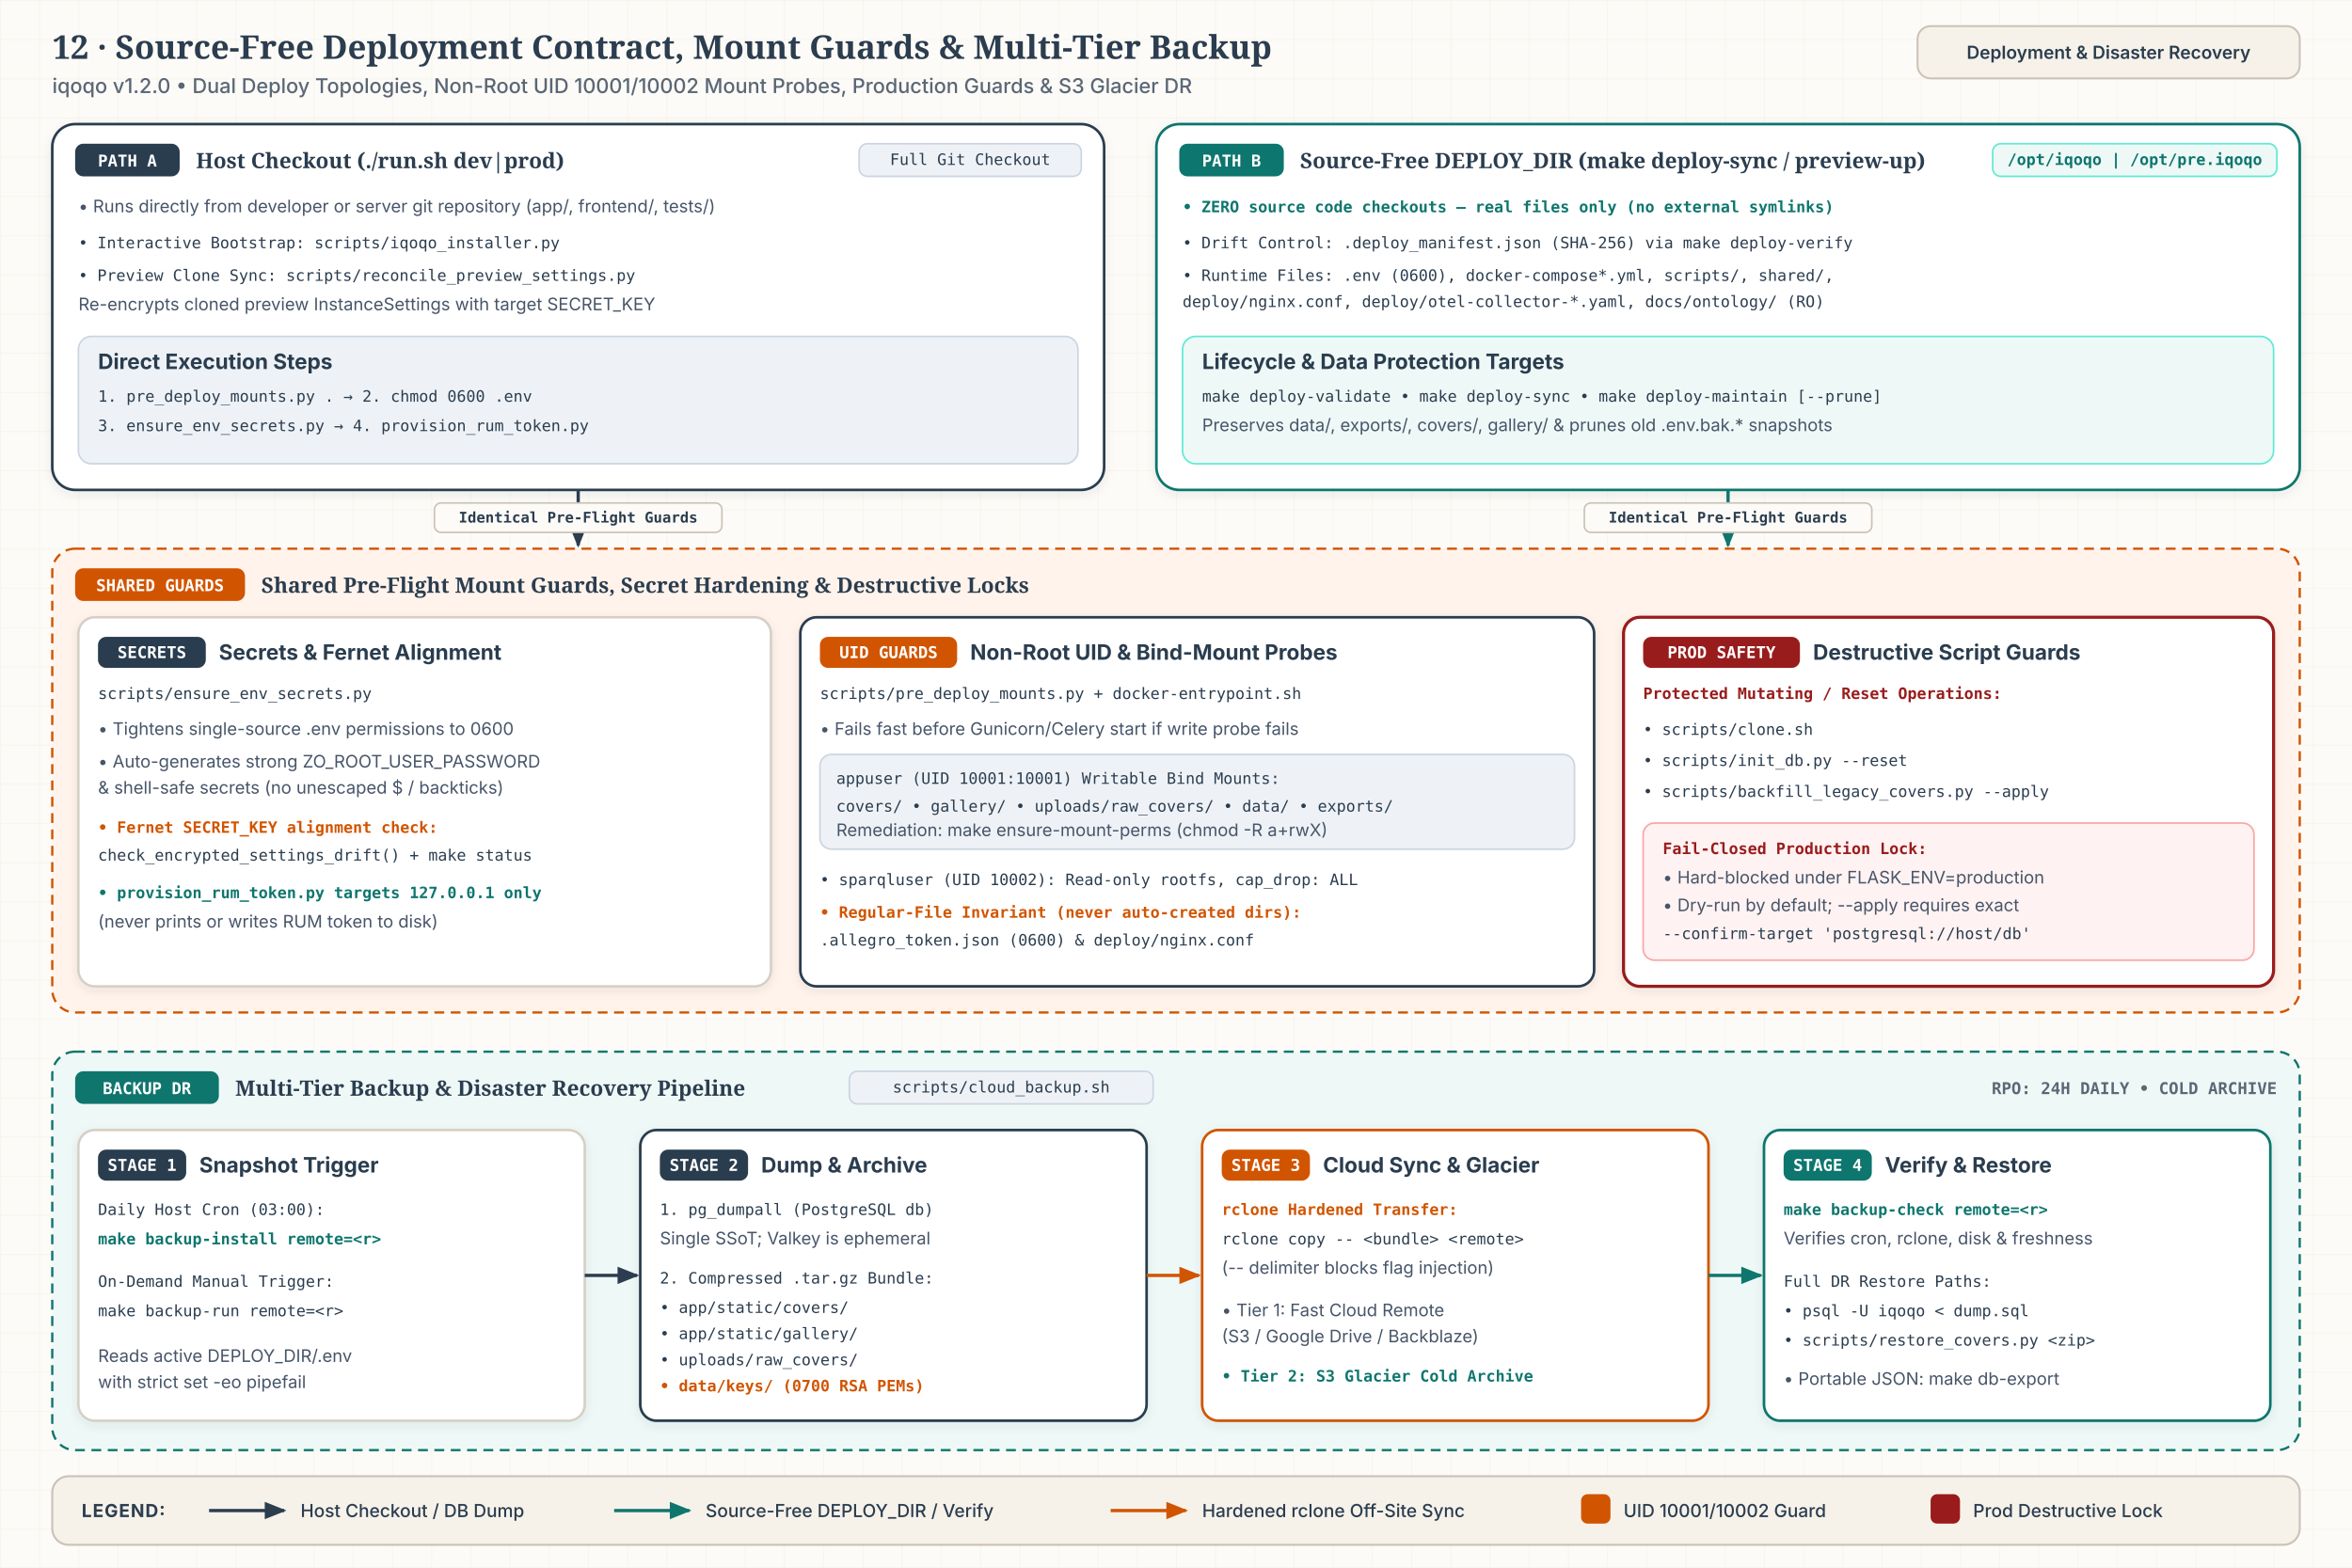
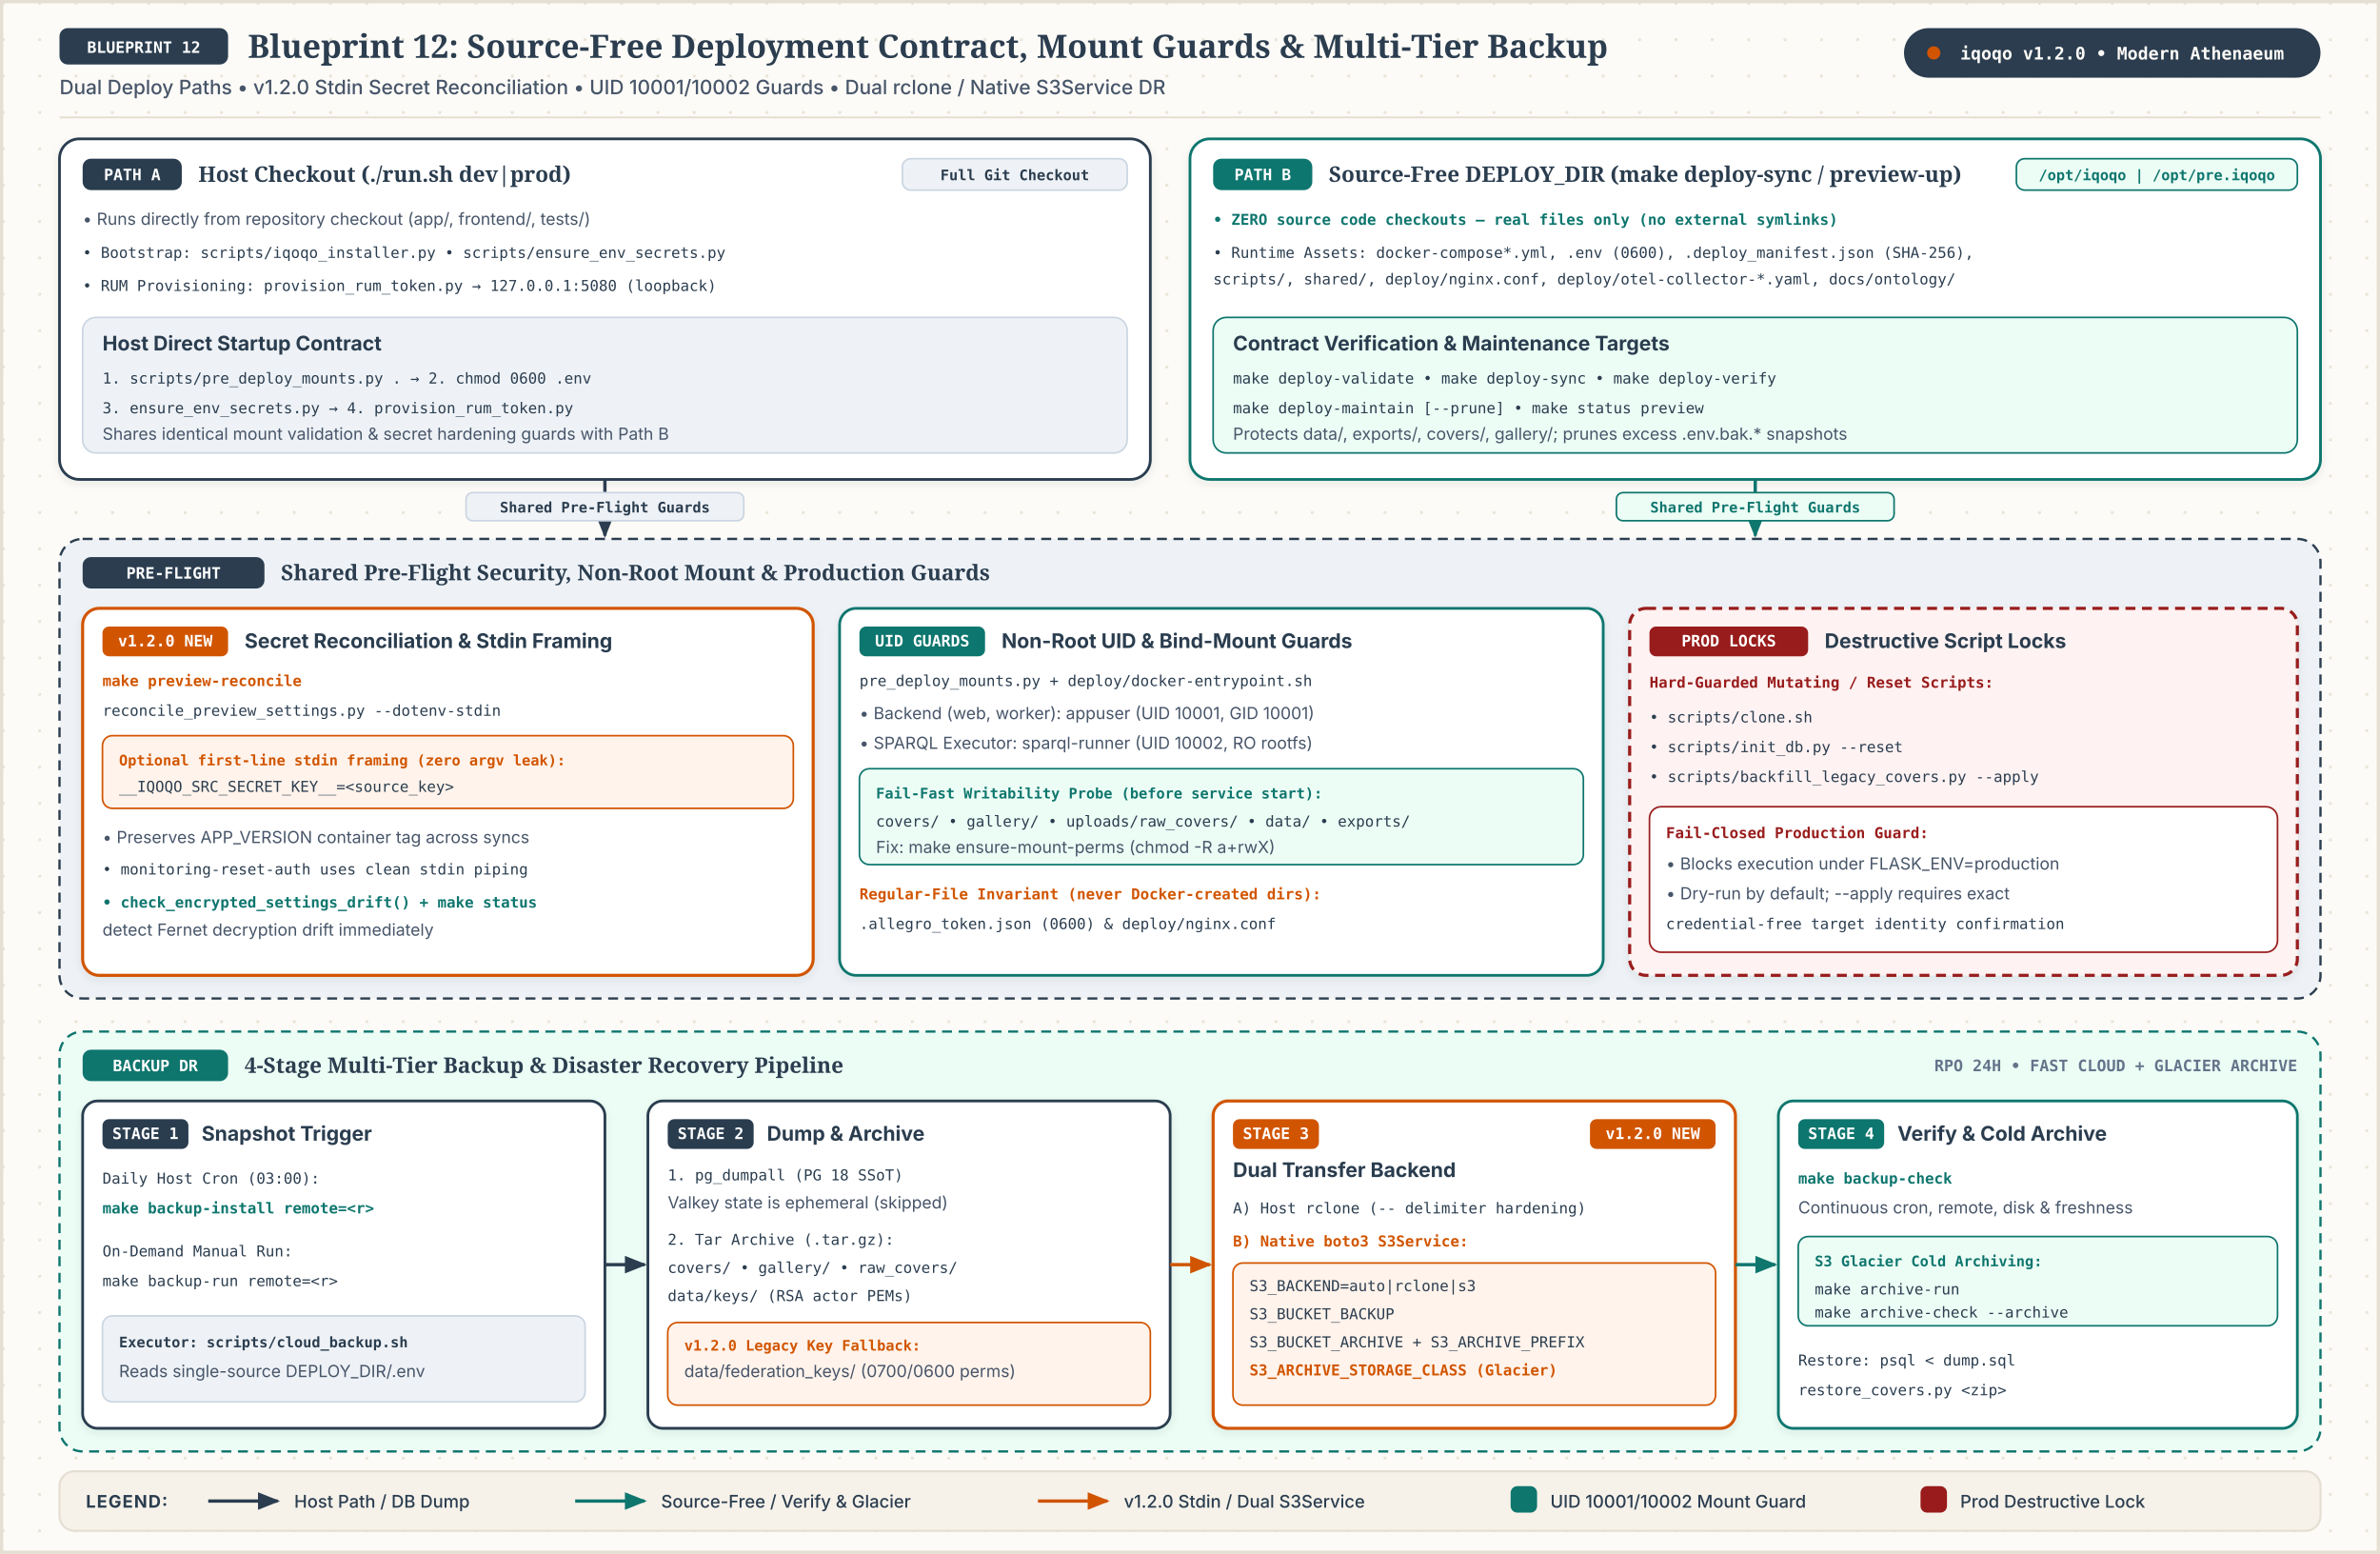
- <svg xmlns="http://www.w3.org/2000/svg" id="svg-bp12" viewBox="0 0 1440 960" width="1440" height="960" role="img" aria-labelledby="bp12-title bp12-desc">
-   <style>
-               .bg { fill: #FDFBF7; }
-               .title { font-family: 'Merriweather', Georgia, serif; font-size: 20px; font-weight: 700; fill: #2B3D4F; }
-               .sub { font-family: 'Inter', system-ui, -apple-system, sans-serif; font-size: 12.5px; font-weight: 500; fill: #5A6776; }
-               .hdr-pill { fill: #F6F2EA; stroke: #CBC3B7; stroke-width: 1.2; }
-               .hdr-pill-txt { font-family: 'Inter', system-ui, -apple-system, sans-serif; font-size: 11px; font-weight: 600; fill: #2B3D4F; }
- 
-               .zone { fill: #F6F2EA; stroke: #CBC3B7; stroke-width: 1.5; stroke-dasharray: 6 4; }
-               .zone-teal { fill: #EEF9F7; stroke: #0F766E; stroke-width: 1.4; stroke-dasharray: 6 4; }
-               .zone-clay { fill: #FFF3EB; stroke: #D15400; stroke-width: 1.4; stroke-dasharray: 6 4; }
-               .zone-title { font-family: 'Merriweather', Georgia, serif; font-size: 13px; font-weight: 700; fill: #2B3D4F; }
-               .zone-meta { font-family: 'JetBrains Mono', ui-monospace, SFMono-Regular, Menlo, monospace; font-size: 10px; font-weight: 600; fill: #5A6776; }
- 
-               .card { fill: #FFFFFF; stroke: #D6CFC5; stroke-width: 1.5; }
-               .card-indigo { fill: #FFFFFF; stroke: #2B3D4F; stroke-width: 1.6; }
-               .card-clay { fill: #FFFFFF; stroke: #D15400; stroke-width: 1.6; }
-               .card-teal { fill: #FFFFFF; stroke: #0F766E; stroke-width: 1.6; }
-               .card-crimson { fill: #FFFFFF; stroke: #991B1B; stroke-width: 1.9; }
-               .card-tint-clay { fill: #FFF3EB; stroke: #E5A073; stroke-width: 1; }
-               .card-tint-teal { fill: #EEF9F7; stroke: #5EEAD4; stroke-width: 1; }
-               .card-tint-indigo { fill: #EEF2F6; stroke: #CBD5E1; stroke-width: 1; }
-               .card-tint-crimson { fill: #FEF2F2; stroke: #FCA5A5; stroke-width: 1; }
- 
-               .badge-indigo { fill: #2B3D4F; }
-               .badge-clay { fill: #D15400; }
-               .badge-teal { fill: #0F766E; }
-               .badge-crimson { fill: #991B1B; }
-               .badge-txt { font-family: 'JetBrains Mono', ui-monospace, SFMono-Regular, Menlo, monospace; font-size: 10px; font-weight: 700; fill: #FFFFFF; }
- 
-               .c-title { font-family: 'Inter', system-ui, -apple-system, sans-serif; font-size: 13px; font-weight: 700; fill: #2B3D4F; }
-               .c-body { font-family: 'Inter', system-ui, -apple-system, sans-serif; font-size: 10.6px; font-weight: 400; fill: #475569; }
-               .c-mono { font-family: 'JetBrains Mono', ui-monospace, SFMono-Regular, Menlo, monospace; font-size: 9.6px; font-weight: 500; fill: #2B3D4F; }
-               .c-clay { font-family: 'JetBrains Mono', ui-monospace, SFMono-Regular, Menlo, monospace; font-size: 9.6px; font-weight: 600; fill: #D15400; }
-               .c-teal { font-family: 'JetBrains Mono', ui-monospace, SFMono-Regular, Menlo, monospace; font-size: 9.6px; font-weight: 600; fill: #0F766E; }
-               .c-crimson { font-family: 'JetBrains Mono', ui-monospace, SFMono-Regular, Menlo, monospace; font-size: 9.6px; font-weight: 600; fill: #991B1B; }
- 
-               .edge-indigo { fill: none; stroke: #2B3D4F; stroke-width: 2; stroke-linejoin: round; }
-               .edge-clay { fill: none; stroke: #D15400; stroke-width: 2; stroke-linejoin: round; }
-               .edge-teal { fill: none; stroke: #0F766E; stroke-width: 2; stroke-linejoin: round; }
-               .mk-indigo { fill: #2B3D4F; }
-               .mk-clay { fill: #D15400; }
-               .mk-teal { fill: #0F766E; }
- 
-               .e-pill { fill: #FDFBF7; stroke: #CBC3B7; stroke-width: 1; }
-               .e-pill-txt { font-family: 'JetBrains Mono', ui-monospace, SFMono-Regular, Menlo, monospace; font-size: 9px; font-weight: 600; fill: #2B3D4F; }
- 
-               .legend-bg { fill: #F6F2EA; stroke: #CBC3B7; stroke-width: 1.25; }
-               .legend-h { font-family: 'Inter', system-ui, -apple-system, sans-serif; font-size: 11px; font-weight: 700; letter-spacing: 0.05em; fill: #2B3D4F; }
-               .legend-t { font-family: 'Inter', system-ui, -apple-system, sans-serif; font-size: 11px; font-weight: 500; fill: #2B3D4F; }
-             </style>
+ <svg xmlns="http://www.w3.org/2000/svg" id="svg-bp12" viewBox="0 0 1440 940" width="1440" height="940" role="img" aria-labelledby="bp12-title bp12-desc">
  <defs>
-     <pattern id="b12-grid" width="24" height="24" patternUnits="userSpaceOnUse">
-       <path d="M 24 0 L 0 0 0 24" fill="none" stroke="#E6DFD5" stroke-width="0.6" opacity="0.45" />
+     <style>
+                 .b12-bg { fill: #FDFBF7; }
+                 .b12-frame { fill: none; stroke: #E5DFD3; stroke-width: 2; }
+                 .b12-title { font-family: Georgia, 'Merriweather', serif; font-size: 19.5px; font-weight: 700; fill: #2B3D4F; }
+                 .b12-sub { font-family: 'Inter', -apple-system, BlinkMacSystemFont, 'Segoe UI', sans-serif; font-size: 12px; font-weight: 500; fill: #475569; }
+                 .b12-pill-ver { fill: #2B3D4F; }
+                 .b12-pill-ver-t { font-family: 'JetBrains Mono', ui-monospace, SFMono-Regular, Menlo, monospace; font-size: 10.5px; font-weight: 600; fill: #FDFBF7; }
+ 
+                 .b12-z-i { fill: #EEF2F6; stroke: #2B3D4F; stroke-width: 1.4; stroke-dasharray: 6 4; }
+                 .b12-z-c { fill: #FFF3EB; stroke: #D15400; stroke-width: 1.4; stroke-dasharray: 6 4; }
+                 .b12-z-t { fill: #ECFDF5; stroke: #0F766E; stroke-width: 1.4; stroke-dasharray: 6 4; }
+                 .b12-z-title { font-family: Georgia, 'Merriweather', serif; font-size: 13px; font-weight: 700; fill: #2B3D4F; }
+                 .b12-z-meta { font-family: 'JetBrains Mono', ui-monospace, SFMono-Regular, Menlo, monospace; font-size: 9.6px; font-weight: 600; fill: #64748B; }
+ 
+                 .b12-card { fill: #FFFFFF; stroke: #CBD5E1; stroke-width: 1.3; }
+                 .b12-card-i { fill: #FFFFFF; stroke: #2B3D4F; stroke-width: 1.65; }
+                 .b12-card-c { fill: #FFFFFF; stroke: #D15400; stroke-width: 1.85; }
+                 .b12-card-t { fill: #FFFFFF; stroke: #0F766E; stroke-width: 1.65; }
+                 .b12-card-r { fill: #FEF2F2; stroke: #991B1B; stroke-width: 1.9; stroke-dasharray: 6 4; }
+ 
+                 .b12-b-i { fill: #2B3D4F; }
+                 .b12-b-c { fill: #D15400; }
+                 .b12-b-t { fill: #0F766E; }
+                 .b12-b-r { fill: #991B1B; }
+                 .b12-b-txt { font-family: 'JetBrains Mono', ui-monospace, SFMono-Regular, Menlo, monospace; font-size: 9.5px; font-weight: 700; fill: #FFFFFF; }
+ 
+                 .b12-ct { font-family: 'Inter', -apple-system, BlinkMacSystemFont, 'Segoe UI', sans-serif; font-size: 12.2px; font-weight: 700; fill: #2B3D4F; }
+                 .b12-cb { font-family: 'Inter', -apple-system, BlinkMacSystemFont, 'Segoe UI', sans-serif; font-size: 10.1px; font-weight: 400; fill: #475569; }
+                 .b12-cm { font-family: 'JetBrains Mono', ui-monospace, SFMono-Regular, Menlo, monospace; font-size: 9.1px; font-weight: 500; fill: #2B3D4F; }
+                 .b12-cc { font-family: 'JetBrains Mono', ui-monospace, SFMono-Regular, Menlo, monospace; font-size: 9.1px; font-weight: 700; fill: #D15400; }
+                 .b12-cl { font-family: 'JetBrains Mono', ui-monospace, SFMono-Regular, Menlo, monospace; font-size: 9.1px; font-weight: 700; fill: #0F766E; }
+                 .b12-cr { font-family: 'JetBrains Mono', ui-monospace, SFMono-Regular, Menlo, monospace; font-size: 9.1px; font-weight: 700; fill: #991B1B; }
+ 
+                 .b12-p-i { fill: #EEF2F6; stroke: #CBD5E1; stroke-width: 1; }
+                 .b12-p-c { fill: #FFF3EB; stroke: #D15400; stroke-width: 1; }
+                 .b12-p-t { fill: #ECFDF5; stroke: #0F766E; stroke-width: 1; }
+                 .b12-p-r { fill: #FFFFFF; stroke: #991B1B; stroke-width: 1; }
+                 .b12-pt-i { font-family: 'JetBrains Mono', ui-monospace, SFMono-Regular, Menlo, monospace; font-size: 8.8px; font-weight: 600; fill: #2B3D4F; }
+                 .b12-pt-c { font-family: 'JetBrains Mono', ui-monospace, SFMono-Regular, Menlo, monospace; font-size: 8.8px; font-weight: 700; fill: #D15400; }
+                 .b12-pt-t { font-family: 'JetBrains Mono', ui-monospace, SFMono-Regular, Menlo, monospace; font-size: 8.8px; font-weight: 700; fill: #0F766E; }
+ 
+                 .b12-ei { fill: none; stroke: #2B3D4F; stroke-width: 2; stroke-linejoin: round; }
+                 .b12-ec { fill: none; stroke: #D15400; stroke-width: 2; stroke-linejoin: round; }
+                 .b12-et { fill: none; stroke: #0F766E; stroke-width: 2; stroke-linejoin: round; }
+ 
+                 .b12-leg { fill: #F6F2EA; stroke: #E5DFD3; stroke-width: 1.3; }
+                 .b12-leg-h { font-family: 'Inter', -apple-system, BlinkMacSystemFont, 'Segoe UI', sans-serif; font-size: 10.5px; font-weight: 700; letter-spacing: 0.06em; fill: #2B3D4F; }
+                 .b12-leg-t { font-family: 'Inter', -apple-system, BlinkMacSystemFont, 'Segoe UI', sans-serif; font-size: 10.6px; font-weight: 500; fill: #2B3D4F; }
+               </style>
+     <pattern id="b12-dots" width="22" height="22" patternUnits="userSpaceOnUse">
+       <circle cx="2" cy="2" r="0.9" fill="#E5DFD3" />
    </pattern>
-     <filter id="b12-shadow" x="-6%" y="-6%" width="112%" height="118%">
-       <feDropShadow dx="0" dy="2" stdDeviation="3" flood-color="#2B3D4F" flood-opacity="0.08" />
+     <filter id="b12-sh" x="-6%" y="-6%" width="112%" height="118%">
+       <feDropShadow dx="0" dy="2" stdDeviation="2.5" flood-color="#2B3D4F" flood-opacity="0.08" />
    </filter>
-     <marker id="b12-mk-indigo" viewBox="0 0 10 10" refX="8.5" refY="5" markerWidth="7" markerHeight="7" orient="auto-start-reverse">
-       <path d="M 0 1.2 L 9.5 5 L 0 8.8 z" class="mk-indigo" />
+     <marker id="b12-mki" viewBox="0 0 10 10" refX="8.5" refY="5" markerWidth="7" markerHeight="7" orient="auto-start-reverse">
+       <path d="M 0 1.2 L 9.5 5 L 0 8.8 z" fill="#2B3D4F" />
    </marker>
-     <marker id="b12-mk-clay" viewBox="0 0 10 10" refX="8.5" refY="5" markerWidth="7" markerHeight="7" orient="auto-start-reverse">
-       <path d="M 0 1.2 L 9.5 5 L 0 8.8 z" class="mk-clay" />
+     <marker id="b12-mkc" viewBox="0 0 10 10" refX="8.5" refY="5" markerWidth="7" markerHeight="7" orient="auto-start-reverse">
+       <path d="M 0 1.2 L 9.5 5 L 0 8.8 z" fill="#D15400" />
    </marker>
-     <marker id="b12-mk-teal" viewBox="0 0 10 10" refX="8.5" refY="5" markerWidth="7" markerHeight="7" orient="auto-start-reverse">
-       <path d="M 0 1.2 L 9.5 5 L 0 8.8 z" class="mk-teal" />
+     <marker id="b12-mkt" viewBox="0 0 10 10" refX="8.5" refY="5" markerWidth="7" markerHeight="7" orient="auto-start-reverse">
+       <path d="M 0 1.2 L 9.5 5 L 0 8.8 z" fill="#0F766E" />
    </marker>
  </defs>
-   <rect x="0" y="0" width="1440" height="960" class="bg" />
-   <rect x="0" y="0" width="1440" height="960" fill="url(#b12-grid)" />
-   <text x="32" y="36" class="title">12 · Source-Free Deployment Contract, Mount Guards &amp; Multi-Tier Backup</text>
-   <text x="32" y="57" class="sub">iqoqo v1.2.0  •  Dual Deploy Topologies, Non-Root UID 10001/10002 Mount Probes, Production Guards &amp; S3 Glacier DR</text>
-   <rect x="1174" y="16" width="234" height="32" rx="8" class="hdr-pill" />
-   <text x="1291" y="36" text-anchor="middle" class="hdr-pill-txt">Deployment &amp; Disaster Recovery</text>
-   <g filter="url(#b12-shadow)">
-     <rect x="32" y="76" width="644" height="224" rx="14" class="card-indigo" />
-     <rect x="46" y="88" width="64" height="20" rx="5" class="badge-indigo" />
-     <text x="78" y="102" text-anchor="middle" class="badge-txt">PATH A</text>
-     <text x="120" y="103" class="zone-title">Host Checkout (./run.sh dev|prod)</text>
-     <rect x="526" y="88" width="136" height="20" rx="5" class="card-tint-indigo" />
-     <text x="594" y="101" text-anchor="middle" class="c-mono">Full Git Checkout</text>
-     <text x="48" y="130" class="c-body">• Runs directly from developer or server git repository (app/, frontend/, tests/)</text>
-     <text x="48" y="152" class="c-mono">• Interactive Bootstrap: scripts/iqoqo_installer.py</text>
-     <text x="48" y="172" class="c-mono">• Preview Clone Sync: scripts/reconcile_preview_settings.py</text>
-     <text x="48" y="190" class="c-body">  Re-encrypts cloned preview InstanceSettings with target SECRET_KEY</text>
-     <rect x="48" y="206" width="612" height="78" rx="8" class="card-tint-indigo" />
-     <text x="60" y="226" class="c-title">Direct Execution Steps</text>
-     <text x="60" y="246" class="c-mono">1. pre_deploy_mounts.py .  →  2. chmod 0600 .env</text>
-     <text x="60" y="264" class="c-mono">3. ensure_env_secrets.py   →  4. provision_rum_token.py</text>
-   </g>
-   <g filter="url(#b12-shadow)">
-     <rect x="708" y="76" width="700" height="224" rx="14" class="card-teal" />
-     <rect x="722" y="88" width="64" height="20" rx="5" class="badge-teal" />
-     <text x="754" y="102" text-anchor="middle" class="badge-txt">PATH B</text>
-     <text x="796" y="103" class="zone-title">Source-Free DEPLOY_DIR (make deploy-sync / preview-up)</text>
-     <rect x="1220" y="88" width="174" height="20" rx="5" class="card-tint-teal" />
-     <text x="1307" y="101" text-anchor="middle" class="c-teal">/opt/iqoqo | /opt/pre.iqoqo</text>
-     <text x="724" y="130" class="c-teal">• ZERO source code checkouts — real files only (no external symlinks)</text>
-     <text x="724" y="152" class="c-mono">• Drift Control: .deploy_manifest.json (SHA-256) via make deploy-verify</text>
-     <text x="724" y="172" class="c-mono">• Runtime Files: .env (0600), docker-compose*.yml, scripts/, shared/,</text>
-     <text x="724" y="188" class="c-mono">  deploy/nginx.conf, deploy/otel-collector-*.yaml, docs/ontology/ (RO)</text>
-     <rect x="724" y="206" width="668" height="78" rx="8" class="card-tint-teal" />
-     <text x="736" y="226" class="c-title">Lifecycle &amp; Data Protection Targets</text>
-     <text x="736" y="246" class="c-mono">make deploy-validate  •  make deploy-sync  •  make deploy-maintain [--prune]</text>
-     <text x="736" y="264" class="c-body">Preserves data/, exports/, covers/, gallery/ &amp; prunes old .env.bak.* snapshots</text>
-   </g>
-   <path d="M 354 300 L 354 334" class="edge-indigo" marker-end="url(#b12-mk-indigo)" />
-   <path d="M 1058 300 L 1058 334" class="edge-teal" marker-end="url(#b12-mk-teal)" />
-   <rect x="266" y="308" width="176" height="18" rx="4" class="e-pill" />
-   <text x="354" y="320" text-anchor="middle" class="e-pill-txt">Identical Pre-Flight Guards</text>
-   <rect x="970" y="308" width="176" height="18" rx="4" class="e-pill" />
-   <text x="1058" y="320" text-anchor="middle" class="e-pill-txt">Identical Pre-Flight Guards</text>
-   <rect x="32" y="336" width="1376" height="284" rx="14" class="zone-clay" />
-   <rect x="46" y="348" width="104" height="20" rx="5" class="badge-clay" />
-   <text x="98" y="362" text-anchor="middle" class="badge-txt">SHARED GUARDS</text>
-   <text x="160" y="363" class="zone-title">Shared Pre-Flight Mount Guards, Secret Hardening &amp; Destructive Locks</text>
-   <g filter="url(#b12-shadow)">
-     <rect x="48" y="378" width="424" height="226" rx="10" class="card" />
-     <rect x="60" y="390" width="66" height="19" rx="5" class="badge-indigo" />
-     <text x="93" y="403" text-anchor="middle" class="badge-txt">SECRETS</text>
-     <text x="134" y="404" class="c-title">Secrets &amp; Fernet Alignment</text>
-     <text x="60" y="428" class="c-mono">scripts/ensure_env_secrets.py</text>
-     <text x="60" y="450" class="c-body">• Tightens single-source .env permissions to 0600</text>
-     <text x="60" y="470" class="c-body">• Auto-generates strong ZO_ROOT_USER_PASSWORD</text>
-     <text x="60" y="486" class="c-body">  &amp; shell-safe secrets (no unescaped $ / backticks)</text>
-     <text x="60" y="510" class="c-clay">• Fernet SECRET_KEY alignment check:</text>
-     <text x="60" y="527" class="c-mono">  check_encrypted_settings_drift() + make status</text>
-     <text x="60" y="550" class="c-teal">• provision_rum_token.py targets 127.0.0.1 only</text>
-     <text x="60" y="568" class="c-body">  (never prints or writes RUM token to disk)</text>
-   </g>
-   <g filter="url(#b12-shadow)">
-     <rect x="490" y="378" width="486" height="226" rx="10" class="card-indigo" />
-     <rect x="502" y="390" width="84" height="19" rx="5" class="badge-clay" />
-     <text x="544" y="403" text-anchor="middle" class="badge-txt">UID GUARDS</text>
-     <text x="594" y="404" class="c-title">Non-Root UID &amp; Bind-Mount Probes</text>
-     <text x="502" y="428" class="c-mono">scripts/pre_deploy_mounts.py  +  docker-entrypoint.sh</text>
-     <text x="502" y="450" class="c-body">• Fails fast before Gunicorn/Celery start if write probe fails</text>
-     <rect x="502" y="462" width="462" height="58" rx="7" class="card-tint-indigo" />
-     <text x="512" y="480" class="c-mono">appuser (UID 10001:10001) Writable Bind Mounts:</text>
-     <text x="512" y="497" class="c-mono">covers/ • gallery/ • uploads/raw_covers/ • data/ • exports/</text>
-     <text x="512" y="512" class="c-body">Remediation: make ensure-mount-perms (chmod -R a+rwX)</text>
-     <text x="502" y="542" class="c-mono">• sparqluser (UID 10002): Read-only rootfs, cap_drop: ALL</text>
-     <text x="502" y="562" class="c-clay">• Regular-File Invariant (never auto-created dirs):</text>
-     <text x="502" y="579" class="c-mono">  .allegro_token.json (0600)  &amp;  deploy/nginx.conf</text>
-   </g>
-   <g filter="url(#b12-shadow)">
-     <rect x="994" y="378" width="398" height="226" rx="10" class="card-crimson" />
-     <rect x="1006" y="390" width="96" height="19" rx="5" class="badge-crimson" />
-     <text x="1054" y="403" text-anchor="middle" class="badge-txt">PROD SAFETY</text>
-     <text x="1110" y="404" class="c-title">Destructive Script Guards</text>
-     <text x="1006" y="428" class="c-crimson">Protected Mutating / Reset Operations:</text>
-     <text x="1006" y="450" class="c-mono">• scripts/clone.sh</text>
-     <text x="1006" y="469" class="c-mono">• scripts/init_db.py --reset</text>
-     <text x="1006" y="488" class="c-mono">• scripts/backfill_legacy_covers.py --apply</text>
-     <rect x="1006" y="504" width="374" height="84" rx="7" class="card-tint-crimson" />
-     <text x="1018" y="523" class="c-crimson">Fail-Closed Production Lock:</text>
-     <text x="1018" y="541" class="c-body">• Hard-blocked under FLASK_ENV=production</text>
-     <text x="1018" y="558" class="c-body">• Dry-run by default; --apply requires exact</text>
-     <text x="1018" y="575" class="c-mono">  --confirm-target 'postgresql://host/db'</text>
-   </g>
-   <rect x="32" y="644" width="1376" height="244" rx="14" class="zone-teal" />
-   <rect x="46" y="656" width="88" height="20" rx="5" class="badge-teal" />
-   <text x="90" y="670" text-anchor="middle" class="badge-txt">BACKUP DR</text>
-   <text x="144" y="671" class="zone-title">Multi-Tier Backup &amp; Disaster Recovery Pipeline</text>
-   <rect x="520" y="656" width="186" height="20" rx="5" class="card-tint-indigo" />
-   <text x="613" y="669" text-anchor="middle" class="c-mono">scripts/cloud_backup.sh</text>
-   <text x="1394" y="670" text-anchor="end" class="zone-meta">RPO: 24H DAILY • COLD ARCHIVE</text>
-   <g filter="url(#b12-shadow)">
-     <rect x="48" y="692" width="310" height="178" rx="10" class="card" />
-     <rect x="60" y="704" width="54" height="19" rx="5" class="badge-indigo" />
-     <text x="87" y="717" text-anchor="middle" class="badge-txt">STAGE 1</text>
-     <text x="122" y="718" class="c-title">Snapshot Trigger</text>
-     <text x="60" y="744" class="c-mono">Daily Host Cron (03:00):</text>
-     <text x="60" y="762" class="c-teal">make backup-install remote=&lt;r&gt;</text>
-     <text x="60" y="788" class="c-mono">On-Demand Manual Trigger:</text>
-     <text x="60" y="806" class="c-mono">make backup-run remote=&lt;r&gt;</text>
-     <text x="60" y="834" class="c-body">Reads active DEPLOY_DIR/.env</text>
-     <text x="60" y="850" class="c-body">with strict set -eo pipefail</text>
-   </g>
-   <g filter="url(#b12-shadow)">
-     <rect x="392" y="692" width="310" height="178" rx="10" class="card-indigo" />
-     <rect x="404" y="704" width="54" height="19" rx="5" class="badge-indigo" />
-     <text x="431" y="717" text-anchor="middle" class="badge-txt">STAGE 2</text>
-     <text x="466" y="718" class="c-title">Dump &amp; Archive</text>
-     <text x="404" y="744" class="c-mono">1. pg_dumpall (PostgreSQL db)</text>
-     <text x="404" y="762" class="c-body">   Single SSoT; Valkey is ephemeral</text>
-     <text x="404" y="786" class="c-mono">2. Compressed .tar.gz Bundle:</text>
-     <text x="404" y="804" class="c-mono">   • app/static/covers/</text>
-     <text x="404" y="820" class="c-mono">   • app/static/gallery/</text>
-     <text x="404" y="836" class="c-mono">   • uploads/raw_covers/</text>
-     <text x="404" y="852" class="c-clay">   • data/keys/ (0700 RSA PEMs)</text>
-   </g>
-   <g filter="url(#b12-shadow)">
-     <rect x="736" y="692" width="310" height="178" rx="10" class="card-clay" />
-     <rect x="748" y="704" width="54" height="19" rx="5" class="badge-clay" />
-     <text x="775" y="717" text-anchor="middle" class="badge-txt">STAGE 3</text>
-     <text x="810" y="718" class="c-title">Cloud Sync &amp; Glacier</text>
-     <text x="748" y="744" class="c-clay">rclone Hardened Transfer:</text>
-     <text x="748" y="762" class="c-mono">rclone copy -- &lt;bundle&gt; &lt;remote&gt;</text>
-     <text x="748" y="780" class="c-body">(-- delimiter blocks flag injection)</text>
-     <text x="748" y="806" class="c-body">• Tier 1: Fast Cloud Remote</text>
-     <text x="748" y="822" class="c-body">  (S3 / Google Drive / Backblaze)</text>
-     <text x="748" y="846" class="c-teal">• Tier 2: S3 Glacier Cold Archive</text>
-   </g>
-   <g filter="url(#b12-shadow)">
-     <rect x="1080" y="692" width="310" height="178" rx="10" class="card-teal" />
-     <rect x="1092" y="704" width="54" height="19" rx="5" class="badge-teal" />
-     <text x="1119" y="717" text-anchor="middle" class="badge-txt">STAGE 4</text>
-     <text x="1154" y="718" class="c-title">Verify &amp; Restore</text>
-     <text x="1092" y="744" class="c-teal">make backup-check remote=&lt;r&gt;</text>
-     <text x="1092" y="762" class="c-body">Verifies cron, rclone, disk &amp; freshness</text>
-     <text x="1092" y="788" class="c-mono">Full DR Restore Paths:</text>
-     <text x="1092" y="806" class="c-mono">• psql -U iqoqo &lt; dump.sql</text>
-     <text x="1092" y="824" class="c-mono">• scripts/restore_covers.py &lt;zip&gt;</text>
-     <text x="1092" y="848" class="c-body">• Portable JSON: make db-export</text>
-   </g>
-   <path d="M 358 781 L 390 781" class="edge-indigo" marker-end="url(#b12-mk-indigo)" />
-   <path d="M 702 781 L 734 781" class="edge-clay" marker-end="url(#b12-mk-clay)" />
-   <path d="M 1046 781 L 1078 781" class="edge-teal" marker-end="url(#b12-mk-teal)" />
-   <rect x="32" y="904" width="1376" height="42" rx="10" class="legend-bg" />
-   <text x="50" y="929" class="legend-h">LEGEND:</text>
-   <line x1="128" y1="925" x2="174" y2="925" class="edge-indigo" marker-end="url(#b12-mk-indigo)" />
-   <text x="184" y="929" class="legend-t">Host Checkout / DB Dump</text>
-   <line x1="376" y1="925" x2="422" y2="925" class="edge-teal" marker-end="url(#b12-mk-teal)" />
-   <text x="432" y="929" class="legend-t">Source-Free DEPLOY_DIR / Verify</text>
-   <line x1="680" y1="925" x2="726" y2="925" class="edge-clay" marker-end="url(#b12-mk-clay)" />
-   <text x="736" y="929" class="legend-t">Hardened rclone Off-Site Sync</text>
-   <rect x="968" y="915" width="18" height="18" rx="4" class="badge-clay" />
-   <text x="994" y="929" class="legend-t">UID 10001/10002 Guard</text>
-   <rect x="1182" y="915" width="18" height="18" rx="4" class="badge-crimson" />
-   <text x="1208" y="929" class="legend-t">Prod Destructive Lock</text>
+   <rect x="0" y="0" width="1440" height="940" class="b12-bg" />
+   <rect x="0" y="0" width="1440" height="940" fill="url(#b12-dots)" />
+   <rect x="1" y="1" width="1438" height="938" class="b12-frame" />
+   <rect x="36" y="17" width="102" height="22" rx="5" class="b12-b-i" />
+   <text x="87" y="32" text-anchor="middle" class="b12-b-txt">BLUEPRINT 12</text>
+   <text x="150" y="35" class="b12-title">Blueprint 12: Source-Free Deployment Contract, Mount Guards &amp; Multi-Tier Backup</text>
+   <text x="36" y="57" class="b12-sub">Dual Deploy Paths • v1.2.0 Stdin Secret Reconciliation • UID 10001/10002 Guards • Dual rclone / Native S3Service DR</text>
+   <rect x="1152" y="17" width="252" height="30" rx="15" class="b12-pill-ver" />
+   <circle cx="1170" cy="32" r="4" fill="#D15400" />
+   <text x="1284" y="36" text-anchor="middle" class="b12-pill-ver-t">iqoqo v1.2.0 • Modern Athenaeum</text>
+   <line x1="36" y1="71" x2="1404" y2="71" stroke="#E5DFD3" stroke-width="1.2" />
+   <g filter="url(#b12-sh)">
+     <rect x="36" y="84" width="660" height="206" rx="12" class="b12-card-i" />
+     <rect x="50" y="96" width="60" height="19" rx="5" class="b12-b-i" />
+     <text x="80" y="109" text-anchor="middle" class="b12-b-txt">PATH A</text>
+     <text x="120" y="110" class="b12-z-title">Host Checkout (./run.sh dev|prod)</text>
+     <rect x="546" y="96" width="136" height="19" rx="5" class="b12-p-i" />
+     <text x="614" y="109" text-anchor="middle" class="b12-pt-i">Full Git Checkout</text>
+     <text x="50" y="136" class="b12-cb">• Runs directly from repository checkout (app/, frontend/, tests/)</text>
+     <text x="50" y="156" class="b12-cm">• Bootstrap: scripts/iqoqo_installer.py  •  scripts/ensure_env_secrets.py</text>
+     <text x="50" y="176" class="b12-cm">• RUM Provisioning: provision_rum_token.py → 127.0.0.1:5080 (loopback)</text>
+     <rect x="50" y="192" width="632" height="82" rx="8" class="b12-p-i" />
+     <text x="62" y="212" class="b12-ct">Host Direct Startup Contract</text>
+     <text x="62" y="232" class="b12-cm">1. scripts/pre_deploy_mounts.py .   →  2. chmod 0600 .env</text>
+     <text x="62" y="250" class="b12-cm">3. ensure_env_secrets.py            →  4. provision_rum_token.py</text>
+     <text x="62" y="266" class="b12-cb">Shares identical mount validation &amp; secret hardening guards with Path B</text>
+   </g>
+   <g filter="url(#b12-sh)">
+     <rect x="720" y="84" width="684" height="206" rx="12" class="b12-card-t" />
+     <rect x="734" y="96" width="60" height="19" rx="5" class="b12-b-t" />
+     <text x="764" y="109" text-anchor="middle" class="b12-b-txt">PATH B</text>
+     <text x="804" y="110" class="b12-z-title">Source-Free DEPLOY_DIR (make deploy-sync / preview-up)</text>
+     <rect x="1220" y="96" width="170" height="19" rx="5" class="b12-p-t" />
+     <text x="1305" y="109" text-anchor="middle" class="b12-pt-t">/opt/iqoqo | /opt/pre.iqoqo</text>
+     <text x="734" y="136" class="b12-cl">• ZERO source code checkouts — real files only (no external symlinks)</text>
+     <text x="734" y="156" class="b12-cm">• Runtime Assets: docker-compose*.yml, .env (0600), .deploy_manifest.json (SHA-256),</text>
+     <text x="734" y="172" class="b12-cm">  scripts/, shared/, deploy/nginx.conf, deploy/otel-collector-*.yaml, docs/ontology/</text>
+     <rect x="734" y="192" width="656" height="82" rx="8" class="b12-p-t" />
+     <text x="746" y="212" class="b12-ct">Contract Verification &amp; Maintenance Targets</text>
+     <text x="746" y="232" class="b12-cm">make deploy-validate  •  make deploy-sync  •  make deploy-verify</text>
+     <text x="746" y="250" class="b12-cm">make deploy-maintain [--prune]  •  make status preview</text>
+     <text x="746" y="266" class="b12-cb">Protects data/, exports/, covers/, gallery/; prunes excess .env.bak.* snapshots</text>
+   </g>
+   <path d="M 366 290 L 366 324" class="b12-ei" marker-end="url(#b12-mki)" />
+   <path d="M 1062 290 L 1062 324" class="b12-et" marker-end="url(#b12-mkt)" />
+   <rect x="282" y="298" width="168" height="17" rx="4" class="b12-p-i" />
+   <text x="366" y="310" text-anchor="middle" class="b12-pt-i">Shared Pre-Flight Guards</text>
+   <rect x="978" y="298" width="168" height="17" rx="4" class="b12-p-t" />
+   <text x="1062" y="310" text-anchor="middle" class="b12-pt-t">Shared Pre-Flight Guards</text>
+   <rect x="36" y="326" width="1368" height="278" rx="14" class="b12-z-i" />
+   <rect x="50" y="337" width="110" height="19" rx="5" class="b12-b-i" />
+   <text x="105" y="350" text-anchor="middle" class="b12-b-txt">PRE-FLIGHT</text>
+   <text x="170" y="351" class="b12-z-title">Shared Pre-Flight Security, Non-Root Mount &amp; Production Guards</text>
+   <g filter="url(#b12-sh)">
+     <rect x="50" y="368" width="442" height="222" rx="10" class="b12-card-c" />
+     <rect x="62" y="379" width="76" height="18" rx="4" class="b12-b-c" />
+     <text x="100" y="391" text-anchor="middle" class="b12-b-txt">v1.2.0 NEW</text>
+     <text x="148" y="392" class="b12-ct">Secret Reconciliation &amp; Stdin Framing</text>
+     <text x="62" y="415" class="b12-cc">make preview-reconcile</text>
+     <text x="62" y="433" class="b12-cm">reconcile_preview_settings.py --dotenv-stdin</text>
+     <rect x="62" y="445" width="418" height="44" rx="6" class="b12-p-c" />
+     <text x="72" y="463" class="b12-pt-c">Optional first-line stdin framing (zero argv leak):</text>
+     <text x="72" y="479" class="b12-cm">__IQOQO_SRC_SECRET_KEY__=&lt;source_key&gt;</text>
+     <text x="62" y="510" class="b12-cb">• Preserves APP_VERSION container tag across syncs</text>
+     <text x="62" y="529" class="b12-cm">• monitoring-reset-auth uses clean stdin piping</text>
+     <text x="62" y="549" class="b12-cl">• check_encrypted_settings_drift() + make status</text>
+     <text x="62" y="566" class="b12-cb">  detect Fernet decryption drift immediately</text>
+   </g>
+   <g filter="url(#b12-sh)">
+     <rect x="508" y="368" width="462" height="222" rx="10" class="b12-card-t" />
+     <rect x="520" y="379" width="76" height="18" rx="4" class="b12-b-t" />
+     <text x="558" y="391" text-anchor="middle" class="b12-b-txt">UID GUARDS</text>
+     <text x="606" y="392" class="b12-ct">Non-Root UID &amp; Bind-Mount Guards</text>
+     <text x="520" y="415" class="b12-cm">pre_deploy_mounts.py  +  deploy/docker-entrypoint.sh</text>
+     <text x="520" y="435" class="b12-cb">• Backend (web, worker): appuser (UID 10001, GID 10001)</text>
+     <text x="520" y="453" class="b12-cb">• SPARQL Executor: sparql-runner (UID 10002, RO rootfs)</text>
+     <rect x="520" y="465" width="438" height="58" rx="6" class="b12-p-t" />
+     <text x="530" y="483" class="b12-pt-t">Fail-Fast Writability Probe (before service start):</text>
+     <text x="530" y="500" class="b12-cm">covers/ • gallery/ • uploads/raw_covers/ • data/ • exports/</text>
+     <text x="530" y="516" class="b12-cb">Fix: make ensure-mount-perms (chmod -R a+rwX)</text>
+     <text x="520" y="544" class="b12-cc">Regular-File Invariant (never Docker-created dirs):</text>
+     <text x="520" y="562" class="b12-cm">.allegro_token.json (0600)  &amp;  deploy/nginx.conf</text>
+   </g>
+   <g filter="url(#b12-sh)">
+     <rect x="986" y="368" width="404" height="222" rx="10" class="b12-card-r" />
+     <rect x="998" y="379" width="96" height="18" rx="4" class="b12-b-r" />
+     <text x="1046" y="391" text-anchor="middle" class="b12-b-txt">PROD LOCKS</text>
+     <text x="1104" y="392" class="b12-ct">Destructive Script Locks</text>
+     <text x="998" y="416" class="b12-cr">Hard-Guarded Mutating / Reset Scripts:</text>
+     <text x="998" y="437" class="b12-cm">• scripts/clone.sh</text>
+     <text x="998" y="455" class="b12-cm">• scripts/init_db.py --reset</text>
+     <text x="998" y="473" class="b12-cm">• scripts/backfill_legacy_covers.py --apply</text>
+     <rect x="998" y="488" width="380" height="88" rx="7" class="b12-p-r" />
+     <text x="1008" y="507" class="b12-cr">Fail-Closed Production Guard:</text>
+     <text x="1008" y="526" class="b12-cb">• Blocks execution under FLASK_ENV=production</text>
+     <text x="1008" y="544" class="b12-cb">• Dry-run by default; --apply requires exact</text>
+     <text x="1008" y="562" class="b12-cm">  credential-free target identity confirmation</text>
+   </g>
+   <rect x="36" y="624" width="1368" height="254" rx="14" class="b12-z-t" />
+   <rect x="50" y="635" width="88" height="19" rx="5" class="b12-b-t" />
+   <text x="94" y="648" text-anchor="middle" class="b12-b-txt">BACKUP DR</text>
+   <text x="148" y="649" class="b12-z-title">4-Stage Multi-Tier Backup &amp; Disaster Recovery Pipeline</text>
+   <text x="1390" y="648" text-anchor="end" class="b12-z-meta">RPO 24H • FAST CLOUD + GLACIER ARCHIVE</text>
+   <g filter="url(#b12-sh)">
+     <rect x="50" y="666" width="316" height="198" rx="9" class="b12-card-i" />
+     <rect x="62" y="677" width="52" height="18" rx="4" class="b12-b-i" />
+     <text x="88" y="689" text-anchor="middle" class="b12-b-txt">STAGE 1</text>
+     <text x="122" y="690" class="b12-ct">Snapshot Trigger</text>
+     <text x="62" y="716" class="b12-cm">Daily Host Cron (03:00):</text>
+     <text x="62" y="734" class="b12-cl">make backup-install remote=&lt;r&gt;</text>
+     <text x="62" y="760" class="b12-cm">On-Demand Manual Run:</text>
+     <text x="62" y="778" class="b12-cm">make backup-run remote=&lt;r&gt;</text>
+     <rect x="62" y="796" width="292" height="52" rx="6" class="b12-p-i" />
+     <text x="72" y="815" class="b12-pt-i">Executor: scripts/cloud_backup.sh</text>
+     <text x="72" y="833" class="b12-cb">Reads single-source DEPLOY_DIR/.env</text>
+   </g>
+   <g filter="url(#b12-sh)">
+     <rect x="392" y="666" width="316" height="198" rx="9" class="b12-card-i" />
+     <rect x="404" y="677" width="52" height="18" rx="4" class="b12-b-i" />
+     <text x="430" y="689" text-anchor="middle" class="b12-b-txt">STAGE 2</text>
+     <text x="464" y="690" class="b12-ct">Dump &amp; Archive</text>
+     <text x="404" y="714" class="b12-cm">1. pg_dumpall (PG 18 SSoT)</text>
+     <text x="404" y="731" class="b12-cb">   Valkey state is ephemeral (skipped)</text>
+     <text x="404" y="753" class="b12-cm">2. Tar Archive (.tar.gz):</text>
+     <text x="404" y="770" class="b12-cm">   covers/ • gallery/ • raw_covers/</text>
+     <text x="404" y="787" class="b12-cm">   data/keys/ (RSA actor PEMs)</text>
+     <rect x="404" y="800" width="292" height="50" rx="6" class="b12-p-c" />
+     <text x="414" y="817" class="b12-pt-c">v1.2.0 Legacy Key Fallback:</text>
+     <text x="414" y="833" class="b12-cb">data/federation_keys/ (0700/0600 perms)</text>
+   </g>
+   <g filter="url(#b12-sh)">
+     <rect x="734" y="666" width="316" height="198" rx="9" class="b12-card-c" />
+     <rect x="746" y="677" width="52" height="18" rx="4" class="b12-b-c" />
+     <text x="772" y="689" text-anchor="middle" class="b12-b-txt">STAGE 3</text>
+     <rect x="962" y="677" width="76" height="18" rx="4" class="b12-b-c" />
+     <text x="1000" y="689" text-anchor="middle" class="b12-b-txt">v1.2.0 NEW</text>
+     <text x="746" y="712" class="b12-ct">Dual Transfer Backend</text>
+     <text x="746" y="734" class="b12-cm">A) Host rclone (-- delimiter hardening)</text>
+     <text x="746" y="754" class="b12-cc">B) Native boto3 S3Service:</text>
+     <rect x="746" y="764" width="292" height="86" rx="6" class="b12-p-c" />
+     <text x="756" y="781" class="b12-cm">S3_BACKEND=auto|rclone|s3</text>
+     <text x="756" y="798" class="b12-cm">S3_BUCKET_BACKUP</text>
+     <text x="756" y="815" class="b12-cm">S3_BUCKET_ARCHIVE + S3_ARCHIVE_PREFIX</text>
+     <text x="756" y="832" class="b12-cc">S3_ARCHIVE_STORAGE_CLASS (Glacier)</text>
+   </g>
+   <g filter="url(#b12-sh)">
+     <rect x="1076" y="666" width="314" height="198" rx="9" class="b12-card-t" />
+     <rect x="1088" y="677" width="52" height="18" rx="4" class="b12-b-t" />
+     <text x="1114" y="689" text-anchor="middle" class="b12-b-txt">STAGE 4</text>
+     <text x="1148" y="690" class="b12-ct">Verify &amp; Cold Archive</text>
+     <text x="1088" y="716" class="b12-cl">make backup-check</text>
+     <text x="1088" y="734" class="b12-cb">Continuous cron, remote, disk &amp; freshness</text>
+     <rect x="1088" y="748" width="290" height="54" rx="6" class="b12-p-t" />
+     <text x="1098" y="766" class="b12-pt-t">S3 Glacier Cold Archiving:</text>
+     <text x="1098" y="783" class="b12-cm">make archive-run</text>
+     <text x="1098" y="797" class="b12-cm">make archive-check --archive</text>
+     <text x="1088" y="826" class="b12-cm">Restore: psql &lt; dump.sql</text>
+     <text x="1088" y="844" class="b12-cm">         restore_covers.py &lt;zip&gt;</text>
+   </g>
+   <path d="M 366 765 L 390 765" class="b12-ei" marker-end="url(#b12-mki)" />
+   <path d="M 708 765 L 732 765" class="b12-ec" marker-end="url(#b12-mkc)" />
+   <path d="M 1050 765 L 1074 765" class="b12-et" marker-end="url(#b12-mkt)" />
+   <rect x="36" y="890" width="1368" height="36" rx="9" class="b12-leg" />
+   <text x="52" y="912" class="b12-leg-h">LEGEND:</text>
+   <line x1="126" y1="908" x2="168" y2="908" class="b12-ei" marker-end="url(#b12-mki)" />
+   <text x="178" y="912" class="b12-leg-t">Host Path / DB Dump</text>
+   <line x1="348" y1="908" x2="390" y2="908" class="b12-et" marker-end="url(#b12-mkt)" />
+   <text x="400" y="912" class="b12-leg-t">Source-Free / Verify &amp; Glacier</text>
+   <line x1="628" y1="908" x2="670" y2="908" class="b12-ec" marker-end="url(#b12-mkc)" />
+   <text x="680" y="912" class="b12-leg-t">v1.2.0 Stdin / Dual S3Service</text>
+   <rect x="914" y="899" width="16" height="16" rx="4" class="b12-b-t" />
+   <text x="938" y="912" class="b12-leg-t">UID 10001/10002 Mount Guard</text>
+   <rect x="1162" y="899" width="16" height="16" rx="4" class="b12-b-r" />
+   <text x="1186" y="912" class="b12-leg-t">Prod Destructive Lock</text>
</svg>
